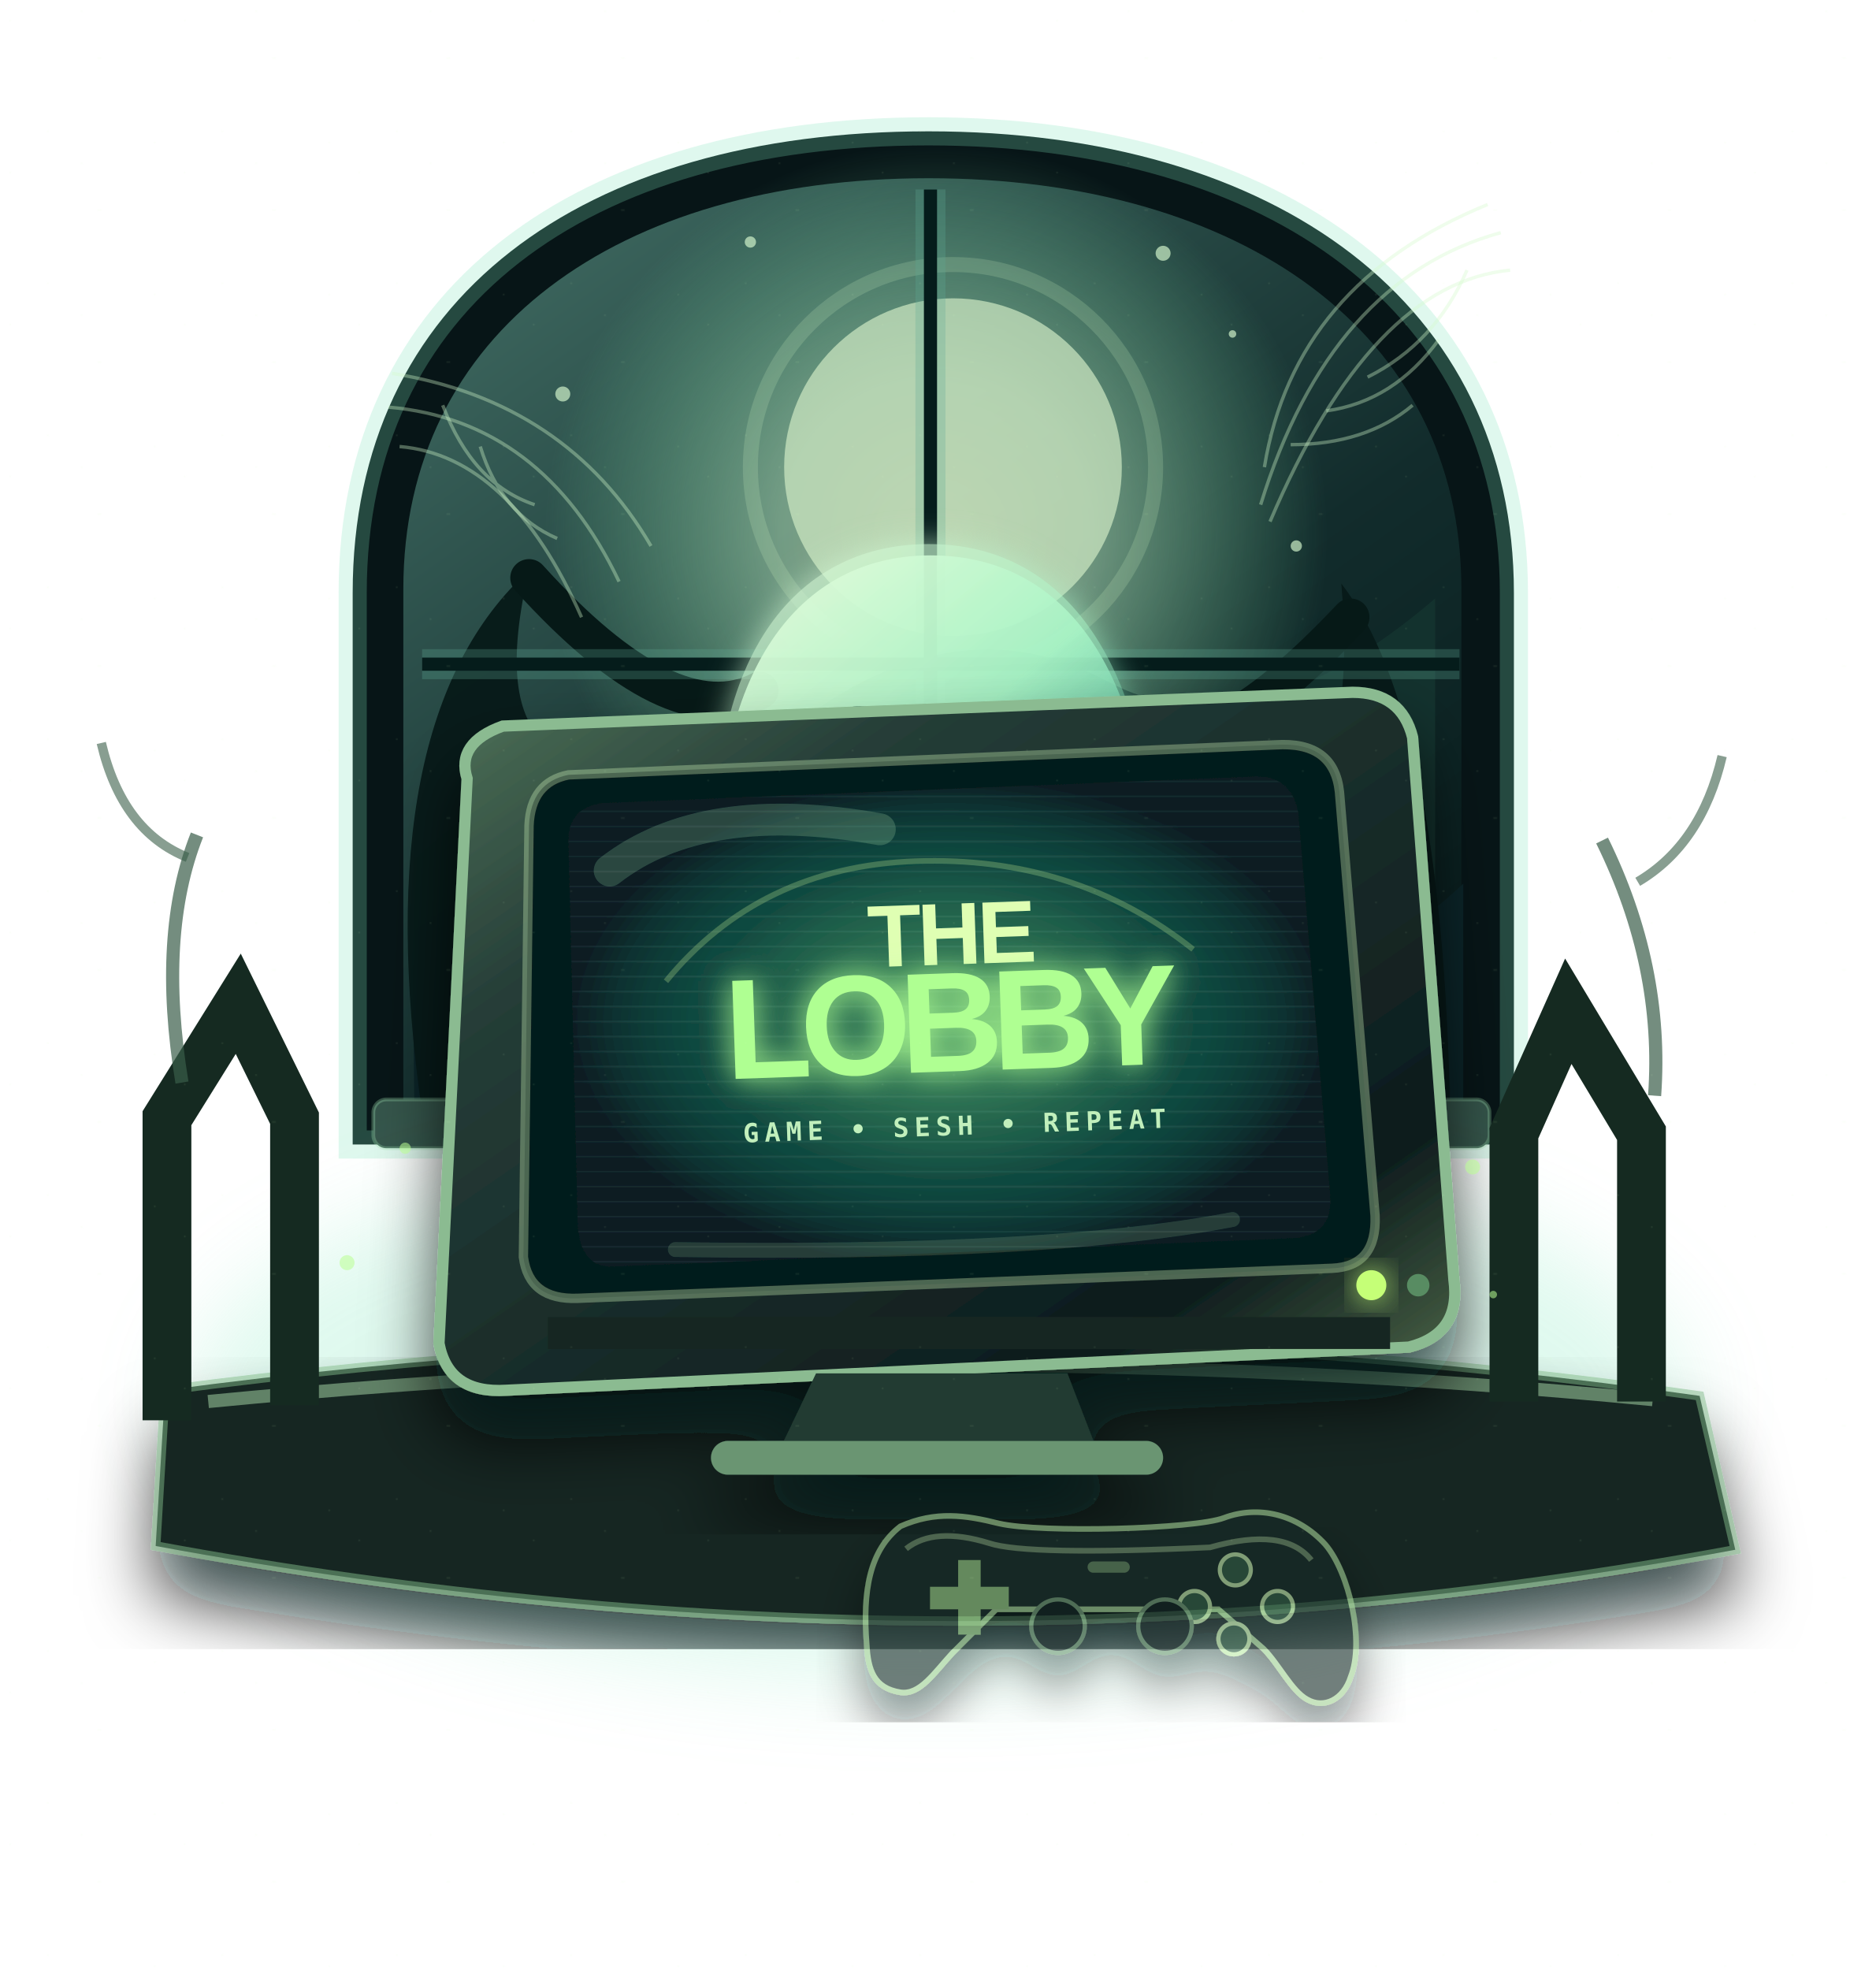
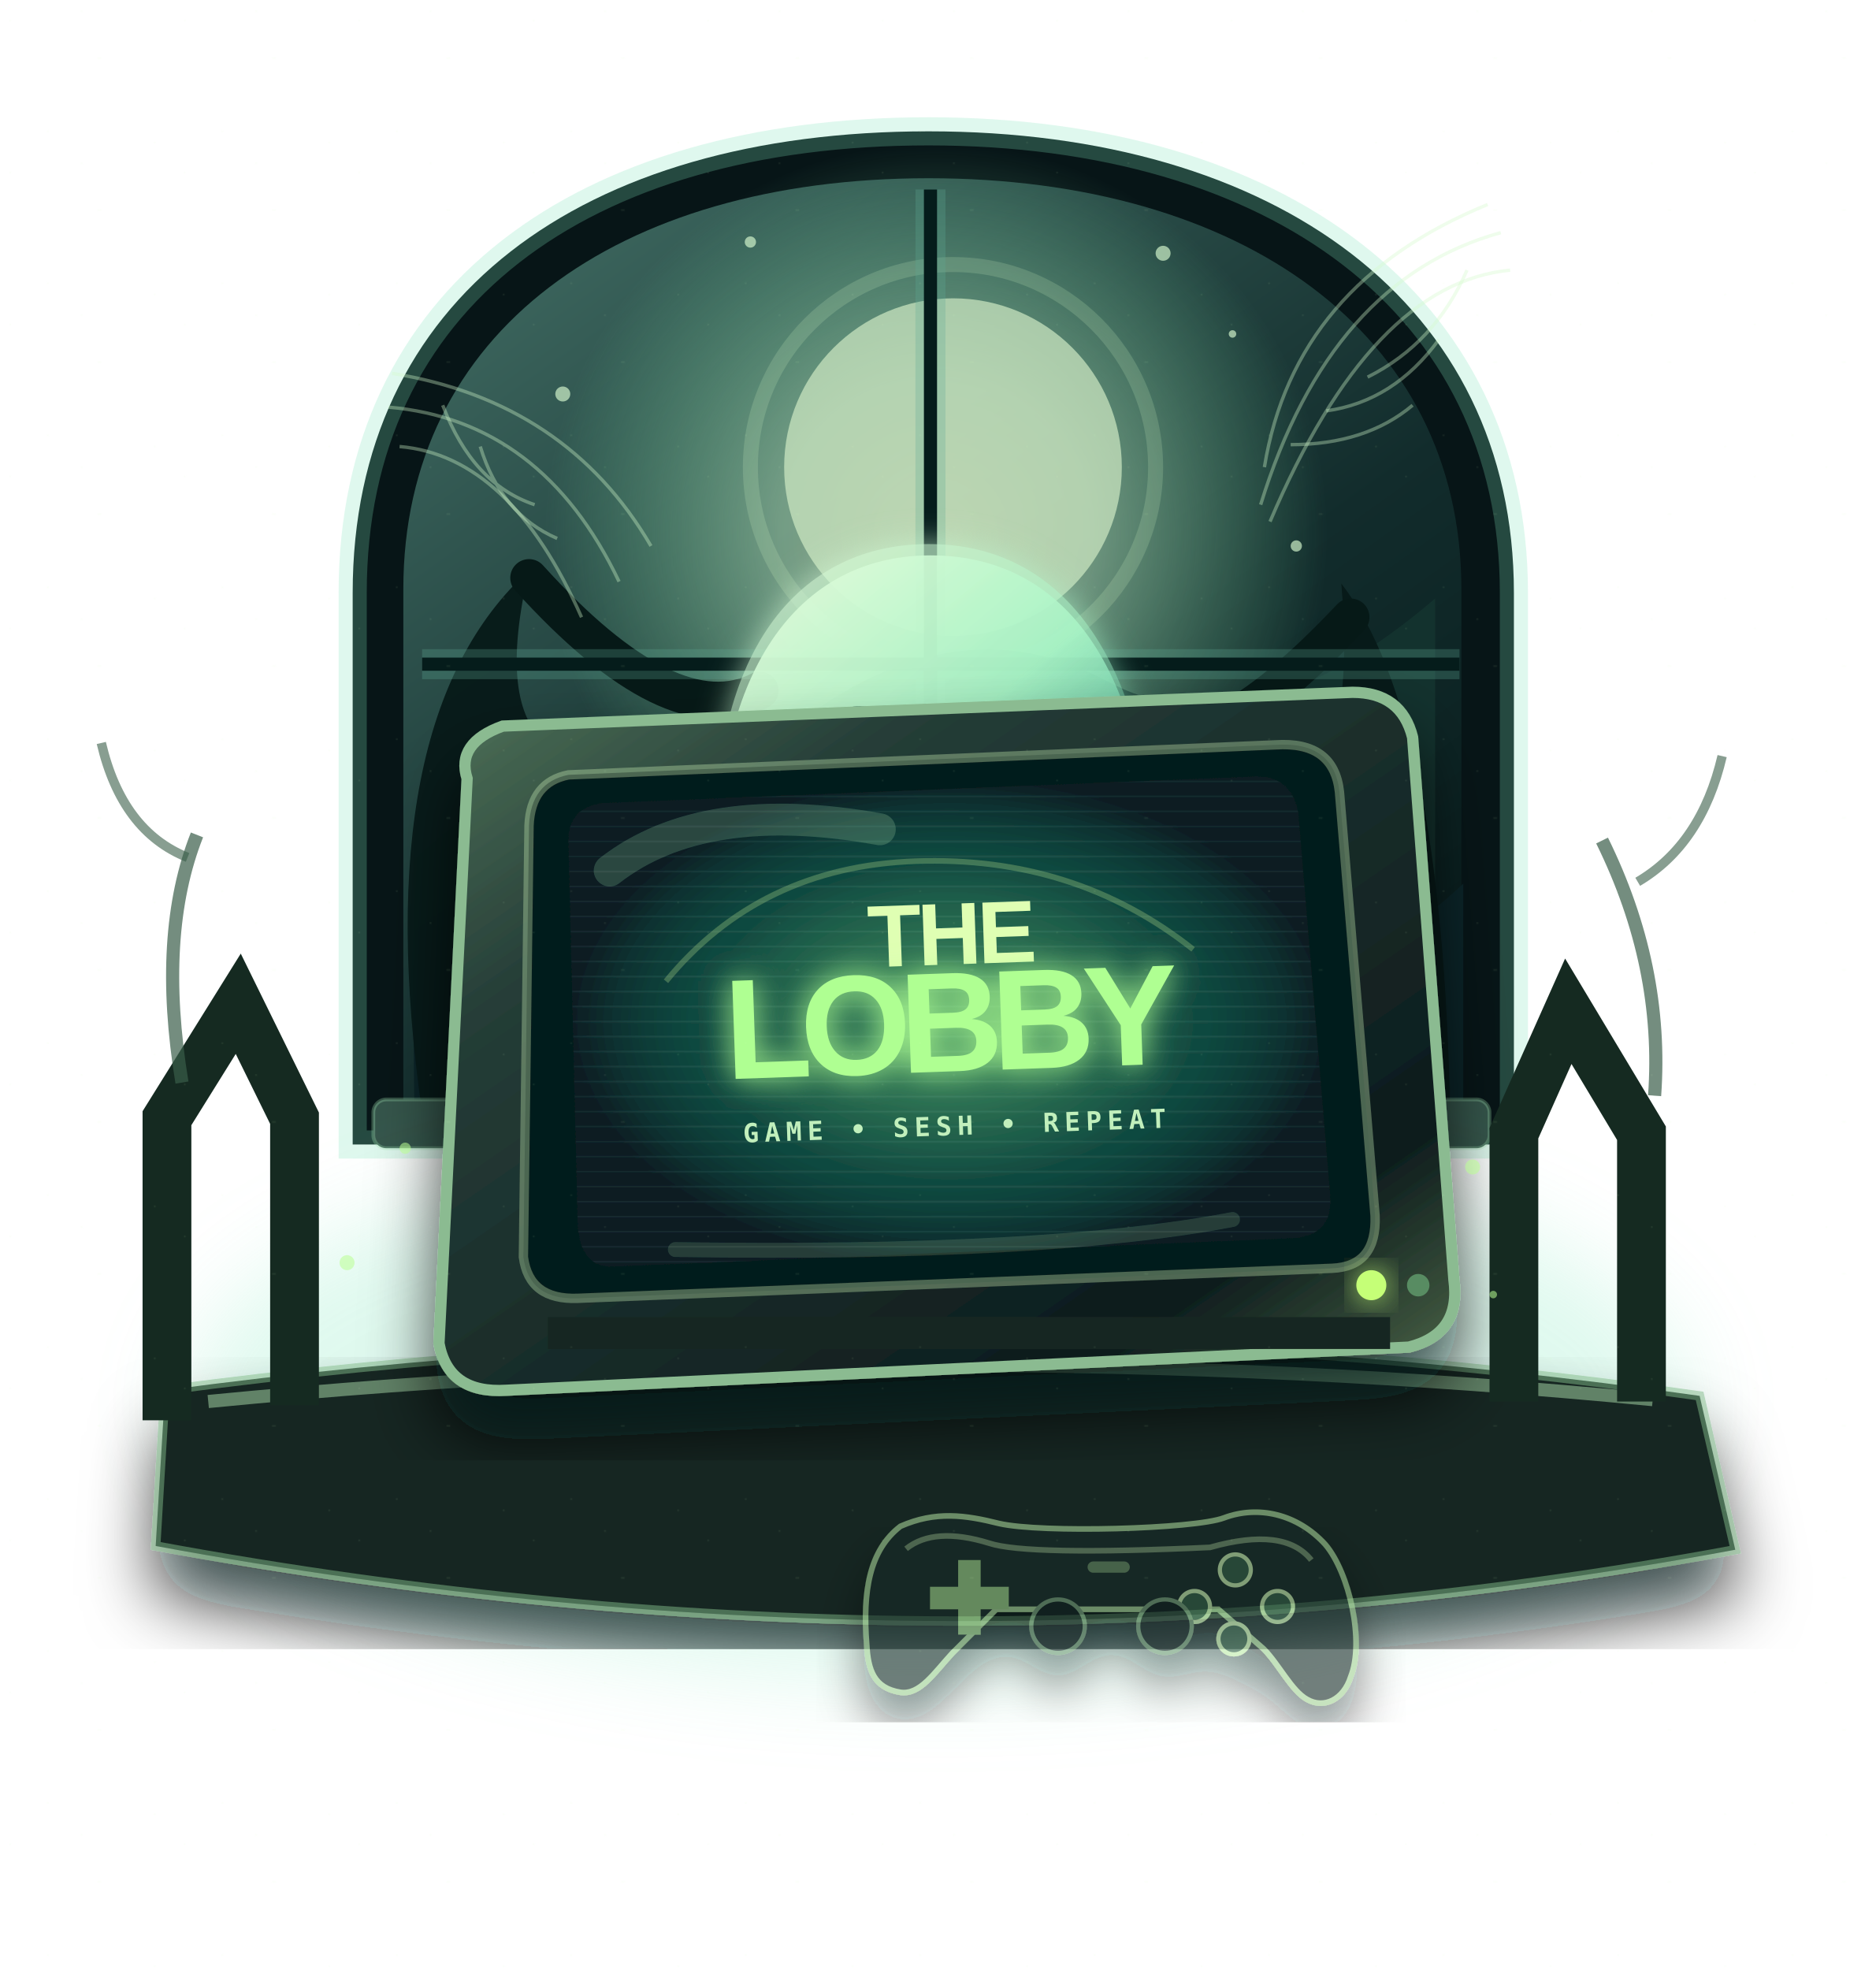
<svg xmlns="http://www.w3.org/2000/svg" viewBox="0 0 1000 1050" role="img" aria-labelledby="title desc">
  <defs>
    <radialGradient id="moon">
      <stop stop-color="#efffcc" />
      <stop offset=".4" stop-color="#b2e2ba" />
      <stop offset="1" stop-color="#81e8ac" stop-opacity="0" />
    </radialGradient>
    <radialGradient id="fog">
      <stop stop-color="#6decbd" stop-opacity=".55" />
      <stop offset=".5" stop-color="#3c9f7e" stop-opacity=".28" />
      <stop offset="1" stop-color="#24573f" stop-opacity="0" />
    </radialGradient>
    <linearGradient id="wall" x1=".1" y1=".1" x2=".8" y2="1">
      <stop stop-color="#234b42" />
      <stop offset=".5" stop-color="#0d2926" />
      <stop offset="1" stop-color="#061715" />
    </linearGradient>
    <linearGradient id="window" x1=".1" y1="0" x2=".9" y2="1">
      <stop stop-color="#406b62" />
      <stop offset=".6" stop-color="#122c2c" />
      <stop offset="1" stop-color="#071b1b" />
    </linearGradient>
    <linearGradient id="tv" x1="0" y1="0" x2="1" y2="1">
      <stop stop-color="#50745a" />
      <stop offset=".25" stop-color="#253d37" />
      <stop offset=".8" stop-color="#0d1c1d" />
      <stop offset="1" stop-color="#4f6949" />
    </linearGradient>
    <radialGradient id="crt">
      <stop stop-color="#7bffa5" stop-opacity=".48" />
      <stop offset=".65" stop-color="#176455" stop-opacity=".64" />
      <stop offset="1" stop-color="#071b22" />
    </radialGradient>
    <linearGradient id="metal" x1="0" y1="0" x2="0" y2="1">
      <stop stop-color="#c2e3a0" />
      <stop offset=".5" stop-color="#618c73" />
      <stop offset="1" stop-color="#183f3a" />
    </linearGradient>
    <linearGradient id="ghost" x1="0" y1="0" x2=".8" y2="1">
      <stop stop-color="#f1ffe0" />
      <stop offset=".48" stop-color="#a9f4c6" />
      <stop offset="1" stop-color="#1ba18c" stop-opacity=".35" />
    </linearGradient>
    <radialGradient id="eye">
      <stop stop-color="#f3ffbb" />
      <stop offset="1" stop-color="#c4ff73" />
    </radialGradient>
    <filter id="aura" x="-60%" y="-60%" width="220%" height="220%">
      <feGaussianBlur stdDeviation="24" />
    </filter>
    <filter id="glow" x="-40%" y="-40%" width="180%" height="180%">
      <feGaussianBlur stdDeviation="8" result="b" />
      <feMerge>
        <feMergeNode in="b" />
        <feMergeNode in="SourceGraphic" />
      </feMerge>
    </filter>
    <filter id="shadow">
      <feDropShadow dx="0" dy="24" stdDeviation="18" flood-color="#020e0d" flood-opacity=".75" />
    </filter>
    <pattern id="scan" width="4" height="8" patternUnits="userSpaceOnUse">
      <rect width="4" height="1" fill="#d3ffe7" opacity=".06" />
    </pattern>
    <pattern id="grain" width="93" height="81" patternUnits="userSpaceOnUse">
      <path d="M5 11h1M52 31h2M25 70h1M82 76h1M43 6h1" stroke="#d7ffbc" stroke-opacity=".22" />
    </pattern>
  </defs>
  <path d="M188 610V316C188 159 310 70 495 70S807 162 807 316V610Z" fill="#071517" stroke="#83e4bd" stroke-opacity=".25" stroke-width="15" />
  <path d="M215 597V314C215 177 329 95 495 95S779 177 779 314V597Z" fill="url(#window)" />
  <ellipse cx="499" cy="285" rx="210" ry="210" fill="url(#moon)" opacity=".55" />
  <circle cx="508" cy="249" r="90" fill="#cde9c2" opacity=".71" />
  <circle cx="508" cy="249" r="108" fill="none" stroke="#d9ffc8" stroke-opacity=".17" stroke-width="8" />
  <path d="M221 458q65-61 115-39t95-38q83-59 159-18t175-44V599H221Z" fill="#14342f" opacity=".84" />
  <path d="M220 515q87-58 146-19t110-8q95-54 161 1t143-18v130H221Z" fill="#0b2428" />
  <path d="M225 593q-30-210 57-289q-17 72 10 93l-9 198Zm548 0q-4-212-58-282q7 82-18 103l4 180Z" fill="#061918" opacity=".95" />
  <path d="M282 308q76 84 123 60M720 329q-80 85-115 56M304 440q83-26 122 26" fill="none" stroke="#061917" stroke-width="20" stroke-linecap="round" />
  <path d="M496 101v498M225 354h553" stroke="#5eaa93" stroke-opacity=".28" stroke-width="16" />
  <path d="M496 101v498M225 354h553" stroke="#051c1b" stroke-width="7" />
  <rect x="199" y="586" width="595" height="26" rx="7" fill="#35554b" stroke="#a2e4b2" stroke-opacity=".3" stroke-width="2" />
  <g fill="none" stroke="#d3faca" stroke-opacity=".36" stroke-width="1.8">
    <path d="M793 109q-103 42-119 140M800 124q-91 25-128 145M805 144q-74 7-128 134" />
    <path d="M782 144Q765 183 729 201M767 181Q743 214 707 219M753 216Q728 237 688 237" />
    <path d="M209 199q93 15 138 92M207 217q82 7 123 93M213 238q59 5 97 91" />
    <path d="M236 216q16 42 49 53M256 238q11 36 41 49" />
  </g>
  <g opacity=".65" fill="#dafcd1">
    <circle cx="300" cy="210" r="4" />
    <circle cx="691" cy="291" r="3" />
    <circle cx="657" cy="178" r="2" />
    <circle cx="400" cy="129" r="3" />
    <circle cx="620" cy="135" r="4" />
  </g>
  <path d="M382 469c-7-116 40-179 113-179 78 0 119 72 121 179 0 31 27 47 3 74-18 20-23 5-49-7-24-10-32 32-65 19-23-10-37 22-65 10-29-11-48-16-62-2-35 34-20-24-25-47-4-18 26-19 29-47Z" fill="url(#ghost)" opacity=".67" filter="url(#glow)" />
  <path d="M383 478c-6-114 39-182 113-182 77 0 119 70 118 184 0 26 16 43 4 58-22 23-45-36-71 0-17 24-35 23-50 4-13-17-34 33-54 15-23-20-34-26-59-7-22 17-12-44-1-72Z" fill="url(#ghost)" opacity=".89" />
  <path d="M439 392q23-20 43 7M519 402q25-19 45 1" fill="none" stroke="#15483e" stroke-width="14" stroke-linecap="round" />
  <ellipse cx="459" cy="420" rx="13" ry="22" fill="#082521" />
  <ellipse cx="546" cy="425" rx="13" ry="23" fill="#082521" />
  <ellipse cx="457" cy="413" rx="4" ry="7" fill="url(#eye)" filter="url(#glow)" />
  <ellipse cx="544" cy="418" rx="4" ry="7" fill="url(#eye)" filter="url(#glow)" />
  <path d="M467 476Q502 498 539 478" stroke="#113d32" stroke-width="8" stroke-linecap="round" fill="none" />
  <path d="M471 480Q503 509 534 482" stroke="#f1ffca" stroke-opacity=".48" stroke-width="2.5" fill="none" />
  <ellipse cx="499" cy="749" rx="400" ry="146" fill="#61e2ad" opacity=".2" filter="url(#aura)" />
  <path d="M88 741Q499 686 906 744l19 82q-414 77-842-2Z" fill="#172721" stroke="#81b88b" stroke-opacity=".5" stroke-width="5" filter="url(#shadow)" />
  <path d="M111 747Q500 709 881 746" stroke="#9fcda1" stroke-opacity=".55" stroke-width="7" fill="none" />
  <g filter="url(#shadow)">
    <path d="M249 415q-6-19 19-28l453-18q26 0 32 24l22 289q4 29-24 36l-481 23q-31 2-36-25Z" fill="url(#tv)" stroke="#8bbb91" stroke-width="6" />
    <path d="M282 440q1-23 21-27l377-16q31-2 34 25l19 226q1 27-23 28l-402 16q-26 1-29-22Z" fill="#061b1b" stroke="#d1f8b9" stroke-opacity=".34" stroke-width="5" />
    <path d="M303 448q0-18 19-20l344-14q22-2 26 19l17 204q2 22-21 23l-359 15q-19 2-21-21Z" fill="url(#crt)" />
    <path d="M303 448q0-18 19-20l344-14q22-2 26 19l17 204q2 22-21 23l-359 15q-19 2-21-21Z" fill="url(#scan)" />
    <path d="M325 464q50-39 144-22" stroke="#c4ffc7" stroke-opacity=".19" stroke-width="17" fill="none" stroke-linecap="round" />
    <path d="M657 650q-99 19-297 16" stroke="#d8ffbc" stroke-opacity=".15" stroke-width="8" fill="none" stroke-linecap="round" />
    <path d="M355 523q50-61 133-64 85-3 148 47" stroke="#d5ff9c" stroke-opacity=".25" stroke-width="3" fill="none" />
    <text x="508" y="514" transform="rotate(-2 508 514)" text-anchor="middle" fill="#dfffb3" font-family="Arial Black,Arial,sans-serif" font-size="47" font-weight="900" letter-spacing="-2">THE</text>
    <text x="508" y="571" transform="rotate(-2 508 571)" text-anchor="middle" fill="#afff92" font-family="Arial Black,Arial,sans-serif" font-size="76" font-weight="900" letter-spacing="-6" filter="url(#glow)">LOBBY</text>
    <text x="509" y="605" transform="rotate(-2 509 605)" text-anchor="middle" fill="#c1efbc" font-family="monospace" font-size="14" font-weight="bold" letter-spacing="3">GAME • SESH • REPEAT</text>
    <rect x="292" y="702" width="449" height="17" fill="#172822" />
    <circle cx="731" cy="685" r="8" fill="#c5ff77" filter="url(#glow)" />
    <circle cx="756" cy="685" r="6" fill="#588c62" />
-     <path d="M435 732h134l17 44H414Z" fill="#203a32" />
-     <path d="M388 777h223" stroke="#6a9572" stroke-width="18" stroke-linecap="round" />
  </g>
  <g id="lounge-controller" filter="url(#shadow)" transform="translate(225 245) scale(.75)" opacity=".6">
    <path d="M340 758c25-11 46-8 70-2 30 7 139 4 160-4 24-9 52-3 72 19 17 20 28 69 18 94-5 16-19 23-31 16-11-6-20-25-31-36l-32-28H408l-31 31c-13 14-23 30-37 28-19-3-23-16-24-34-3-38 2-67 24-84Z" fill="#192b28" stroke="#a4d194" stroke-width="4" />
    <path d="M344 774q20-16 59-4 27 9 157 3 53-15 72 9" stroke="#d3ffb5" stroke-opacity=".48" stroke-width="4" fill="none" />
    <path d="M381 782h16v19h20v16h-20v18h-16v-18h-20v-16h20Z" fill="#98cb84" />
    <g fill="#315d45" stroke="#c7ecad" stroke-width="3">
      <circle cx="578" cy="789" r="11" />
      <circle cx="608" cy="815" r="11" />
      <circle cx="549" cy="815" r="11" />
      <circle cx="577" cy="838" r="11" />
    </g>
    <circle cx="452" cy="829" r="19" fill="#0a1b1a" stroke="#739b77" stroke-width="3" />
    <circle cx="528" cy="829" r="19" fill="#0a1b1a" stroke="#739b77" stroke-width="3" />
    <rect x="473" y="783" width="30" height="8" rx="4" fill="#a5d993" opacity=".55" />
  </g>
  <path d="M89 757V596l38-61 30 61v153M875 747V604l-39-65-29 65v143" stroke="#152a21" stroke-width="26" fill="none" />
  <path d="M97 577q-13-79 8-132M882 584q5-69-28-136" stroke="#3a5d49" stroke-opacity=".7" stroke-width="7" fill="none" />
  <path d="M100 457q-35-14-46-61M873 470q34-20 45-67" stroke="#3a5d49" stroke-opacity=".6" stroke-width="5" fill="none" />
  <g fill="#baff91" opacity=".55">
    <circle cx="185" cy="673" r="4" />
    <circle cx="785" cy="622" r="4" />
    <circle cx="796" cy="690" r="2" />
    <circle cx="216" cy="612" r="3" />
  </g>
  <rect x="0" y="0" width="1000" height="1050" fill="url(#grain)" opacity=".28" />
</svg>
